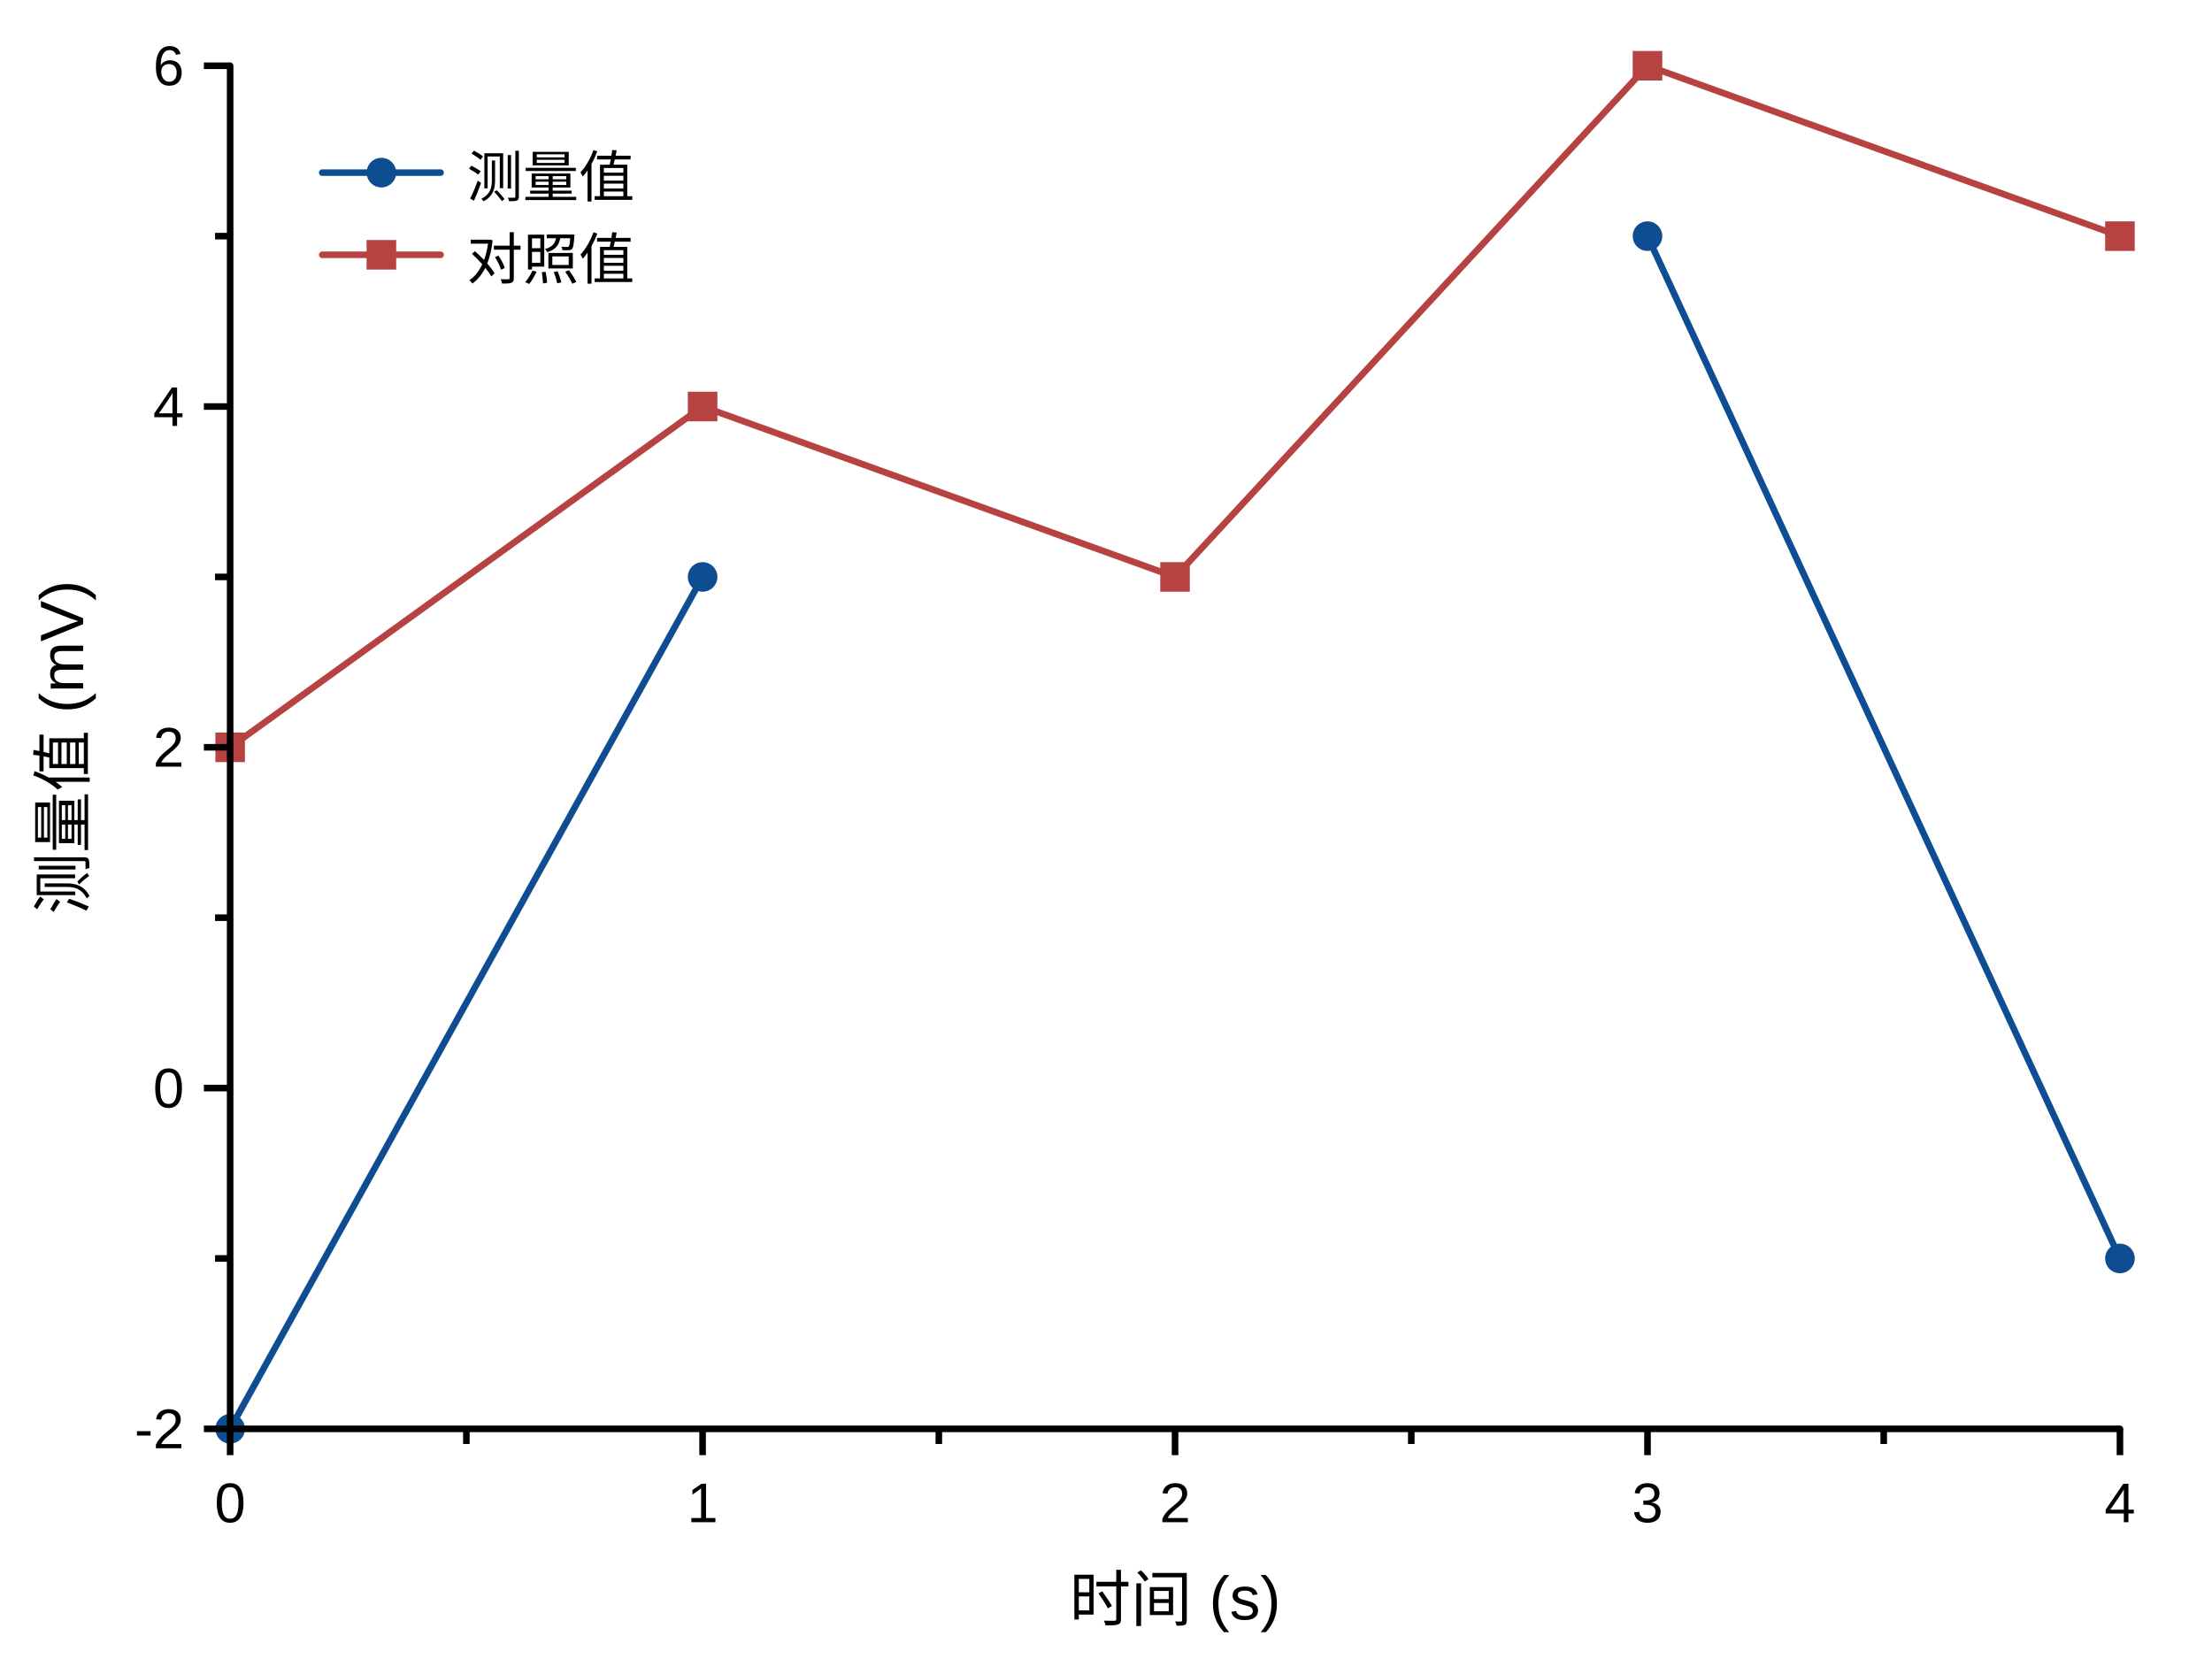
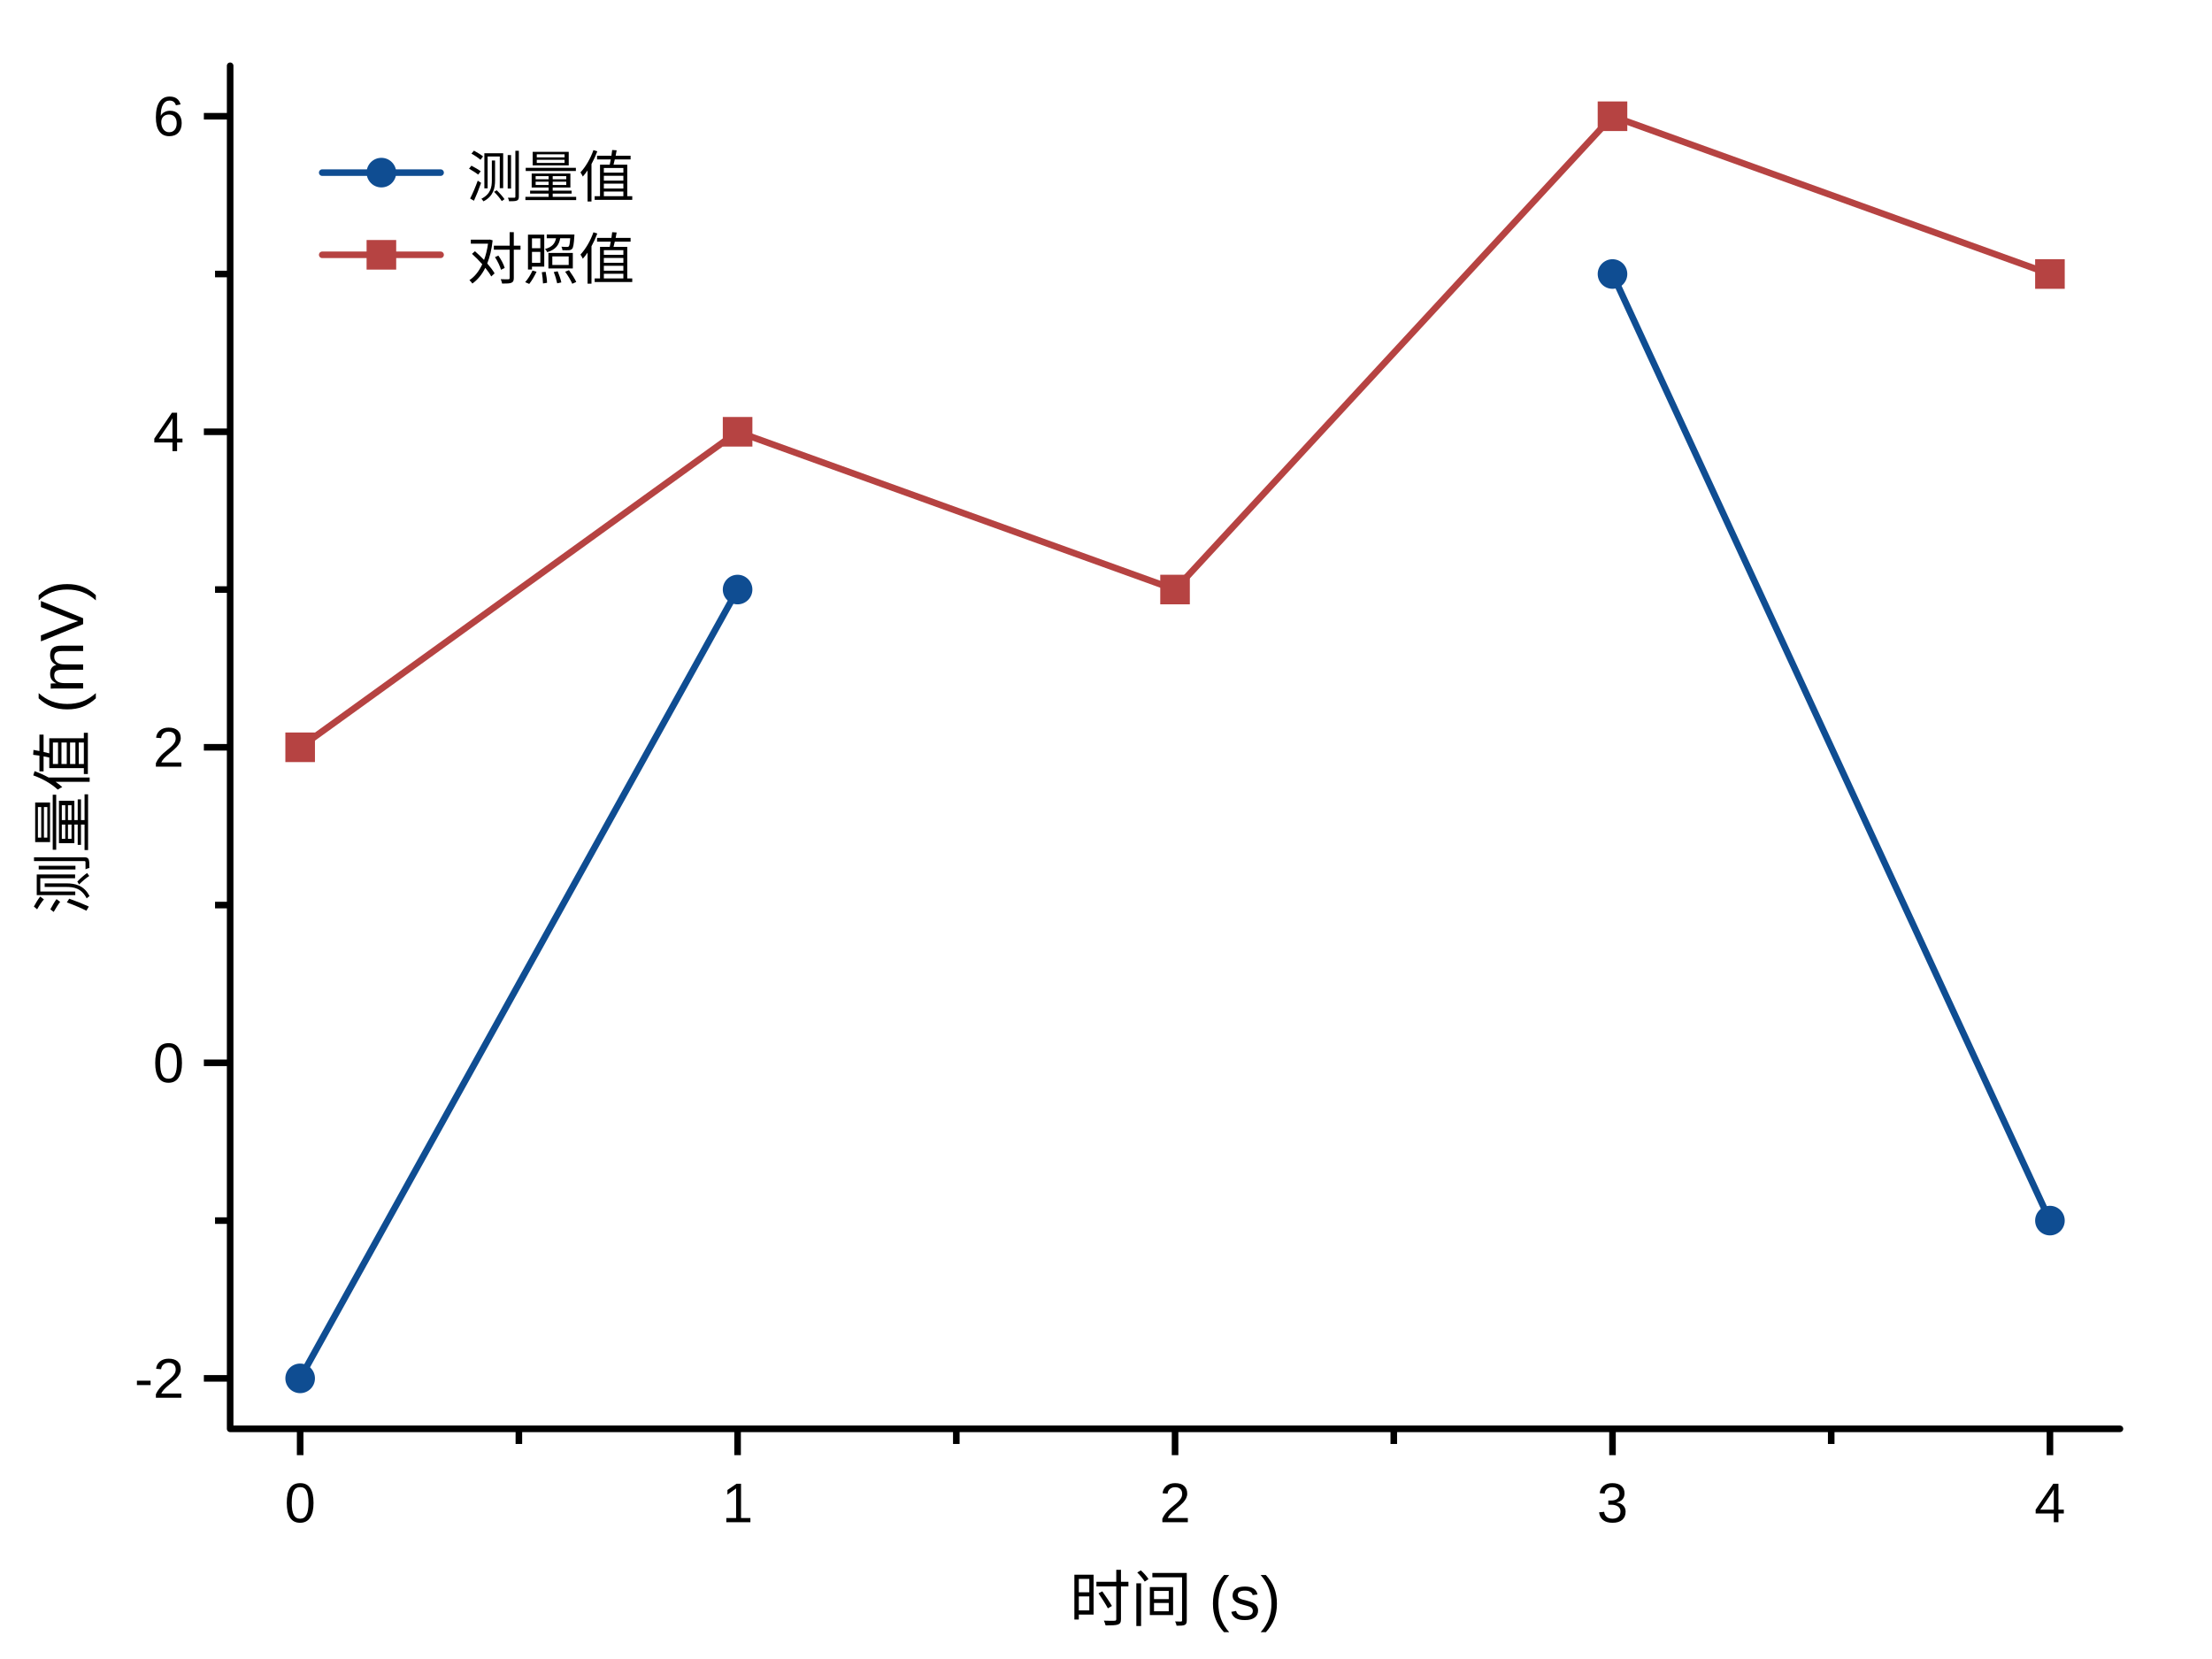
<svg xmlns="http://www.w3.org/2000/svg" width="210mm" height="157.5mm" viewBox="0 0 793.701 595.276" font-family="Arial, 'Microsoft YaHei', 'PingFang SC', 'Noto Sans CJK SC', sans-serif">
  <defs>
    <clipPath id="clip20">
      <rect x="82.584" y="23.596" width="678.083" height="489.096" />
    </clipPath>
  </defs>
  <rect x="0.00" y="0.00" width="793.70" height="595.28" fill="#ffffff" />
  <g clip-path="url(#clip20)">
-     <path d="M82.58,512.69L252.10,207.01" fill="none" stroke="#0f4d92" stroke-width="2.36" stroke-linejoin="round" stroke-linecap="round" />
-     <path d="M591.15,84.73L760.67,451.55" fill="none" stroke="#0f4d92" stroke-width="2.36" stroke-linejoin="round" stroke-linecap="round" />
-     <path d="M82.58,268.14L252.10,145.87L421.63,207.01L591.15,23.60L760.67,84.73" fill="none" stroke="#b64342" stroke-width="2.36" stroke-linejoin="round" stroke-linecap="round" />
+     <path d="M107.70,494.58L264.66,211.54" fill="none" stroke="#0f4d92" stroke-width="2.36" stroke-linejoin="round" stroke-linecap="round" />
+     <path d="M578.59,98.32L735.55,437.97" fill="none" stroke="#0f4d92" stroke-width="2.36" stroke-linejoin="round" stroke-linecap="round" />
+     <path d="M107.70,268.14L264.66,154.93L421.63,211.54L578.59,41.71L735.55,98.32" fill="none" stroke="#b64342" stroke-width="2.36" stroke-linejoin="round" stroke-linecap="round" />
  </g>
-   <path d="M77.28,512.69a5.31,5.31 0 1,0 10.62,0a5.31,5.31 0 1,0 -10.62,0M246.80,207.01a5.31,5.31 0 1,0 10.62,0a5.31,5.31 0 1,0 -10.62,0M585.84,84.73a5.31,5.31 0 1,0 10.62,0a5.31,5.31 0 1,0 -10.62,0M755.36,451.55a5.31,5.31 0 1,0 10.62,0a5.31,5.31 0 1,0 -10.62,0" fill="#0f4d92" />
-   <path d="M77.28,262.83L87.89,262.83L87.89,273.45L77.28,273.45zM246.80,140.56L257.41,140.56L257.41,151.18L246.80,151.18zM416.32,201.70L426.93,201.70L426.93,212.32L416.32,212.32zM585.84,18.29L596.46,18.29L596.46,28.90L585.84,28.90zM755.36,79.42L765.98,79.42L765.98,90.04L755.36,90.04z" fill="#b64342" />
+   <path d="M102.39,494.58a5.31,5.31 0 1,0 10.62,0a5.31,5.31 0 1,0 -10.62,0M259.35,211.54a5.31,5.31 0 1,0 10.62,0a5.31,5.31 0 1,0 -10.62,0M573.28,98.32a5.31,5.31 0 1,0 10.62,0a5.31,5.31 0 1,0 -10.62,0M730.24,437.97a5.31,5.31 0 1,0 10.62,0a5.31,5.31 0 1,0 -10.62,0" fill="#0f4d92" />
+   <path d="M102.39,262.83L113.01,262.83L113.01,273.45L102.39,273.45zM259.35,149.62L269.97,149.62L269.97,160.24L259.35,160.24zM416.32,206.23L426.93,206.23L426.93,216.84L416.32,216.84zM573.28,36.40L583.90,36.40L583.90,47.02L573.28,47.02zM730.24,93.01L740.86,93.01L740.86,103.63L730.24,103.63z" fill="#b64342" />
  <path d="M82.58,23.60L82.58,512.69L760.67,512.69" fill="none" stroke="#000000" stroke-width="2.36" stroke-linejoin="round" stroke-linecap="round" />
-   <text x="82.58" y="539.24" text-anchor="middle" dominant-baseline="central" font-size="20.056" fill="#000000">0</text>
-   <text x="252.10" y="539.24" text-anchor="middle" dominant-baseline="central" font-size="20.056" fill="#000000">1</text>
+   <text x="107.70" y="539.24" text-anchor="middle" dominant-baseline="central" font-size="20.056" fill="#000000">0</text>
+   <text x="264.66" y="539.24" text-anchor="middle" dominant-baseline="central" font-size="20.056" fill="#000000">1</text>
  <text x="421.63" y="539.24" text-anchor="middle" dominant-baseline="central" font-size="20.056" fill="#000000">2</text>
-   <text x="591.15" y="539.24" text-anchor="middle" dominant-baseline="central" font-size="20.056" fill="#000000">3</text>
-   <text x="760.67" y="539.24" text-anchor="middle" dominant-baseline="central" font-size="20.056" fill="#000000">4</text>
-   <text x="66.07" y="512.69" text-anchor="end" dominant-baseline="central" font-size="20.056" fill="#000000">-2</text>
-   <text x="66.07" y="390.42" text-anchor="end" dominant-baseline="central" font-size="20.056" fill="#000000">0</text>
+   <text x="578.59" y="539.24" text-anchor="middle" dominant-baseline="central" font-size="20.056" fill="#000000">3</text>
+   <text x="735.55" y="539.24" text-anchor="middle" dominant-baseline="central" font-size="20.056" fill="#000000">4</text>
+   <text x="66.07" y="494.58" text-anchor="end" dominant-baseline="central" font-size="20.056" fill="#000000">-2</text>
+   <text x="66.07" y="381.36" text-anchor="end" dominant-baseline="central" font-size="20.056" fill="#000000">0</text>
  <text x="66.07" y="268.14" text-anchor="end" dominant-baseline="central" font-size="20.056" fill="#000000">2</text>
-   <text x="66.07" y="145.87" text-anchor="end" dominant-baseline="central" font-size="20.056" fill="#000000">4</text>
-   <text x="66.07" y="23.60" text-anchor="end" dominant-baseline="central" font-size="20.056" fill="#000000">6</text>
-   <path d="M82.58,512.69L82.58,522.13M252.10,512.69L252.10,522.13M421.63,512.69L421.63,522.13M591.15,512.69L591.15,522.13M760.67,512.69L760.67,522.13M167.34,512.69L167.34,518.12M336.87,512.69L336.87,518.12M506.39,512.69L506.39,518.12M675.91,512.69L675.91,518.12M82.58,512.69L73.15,512.69M82.58,390.42L73.15,390.42M82.58,268.14L73.15,268.14M82.58,145.87L73.15,145.87M82.58,23.60L73.15,23.60M82.58,451.55L77.16,451.55M82.58,329.28L77.16,329.28M82.58,207.01L77.16,207.01M82.58,84.73L77.16,84.73" fill="none" stroke="#000000" stroke-width="2.36" />
+   <text x="66.07" y="154.93" text-anchor="end" dominant-baseline="central" font-size="20.056" fill="#000000">4</text>
+   <text x="66.07" y="41.71" text-anchor="end" dominant-baseline="central" font-size="20.056" fill="#000000">6</text>
+   <path d="M107.70,512.69L107.70,522.13M264.66,512.69L264.66,522.13M421.63,512.69L421.63,522.13M578.59,512.69L578.59,522.13M735.55,512.69L735.55,522.13M186.18,512.69L186.18,518.12M343.14,512.69L343.14,518.12M500.11,512.69L500.11,518.12M657.07,512.69L657.07,518.12M82.58,494.58L73.15,494.58M82.58,381.36L73.15,381.36M82.58,268.14L73.15,268.14M82.58,154.93L73.15,154.93M82.58,41.71L73.15,41.71M82.58,437.97L77.16,437.97M82.58,324.75L77.16,324.75M82.58,211.54L77.16,211.54M82.58,98.32L77.16,98.32" fill="none" stroke="#000000" stroke-width="2.36" />
  <text x="421.63" y="572.07" text-anchor="middle" dominant-baseline="central" font-size="22.015" fill="#000000">时间 (s)</text>
  <text transform="translate(20.80,268.14) rotate(-90)" text-anchor="middle" dominant-baseline="central" font-size="22.015" fill="#000000">测量值 (mV)</text>
  <rect x="106.18" y="42.47" width="140.39" height="68.43" fill="#ffffff" />
  <path d="M115.62,61.94L158.09,61.94" fill="none" stroke="#0f4d92" stroke-width="2.36" stroke-linejoin="round" stroke-linecap="round" />
  <path d="M131.54,61.94a5.31,5.31 0 1,0 10.62,0a5.31,5.31 0 1,0 -10.62,0" fill="#0f4d92" />
  <text x="167.53" y="61.94" text-anchor="start" dominant-baseline="central" font-size="20.056" fill="#000000">测量值</text>
  <path d="M115.62,91.43L158.09,91.43" fill="none" stroke="#b64342" stroke-width="2.36" stroke-linejoin="round" stroke-linecap="round" />
  <path d="M131.54,86.12L142.16,86.12L142.16,96.74L131.54,96.74z" fill="#b64342" />
  <text x="167.53" y="91.43" text-anchor="start" dominant-baseline="central" font-size="20.056" fill="#000000">对照值</text>
</svg>
